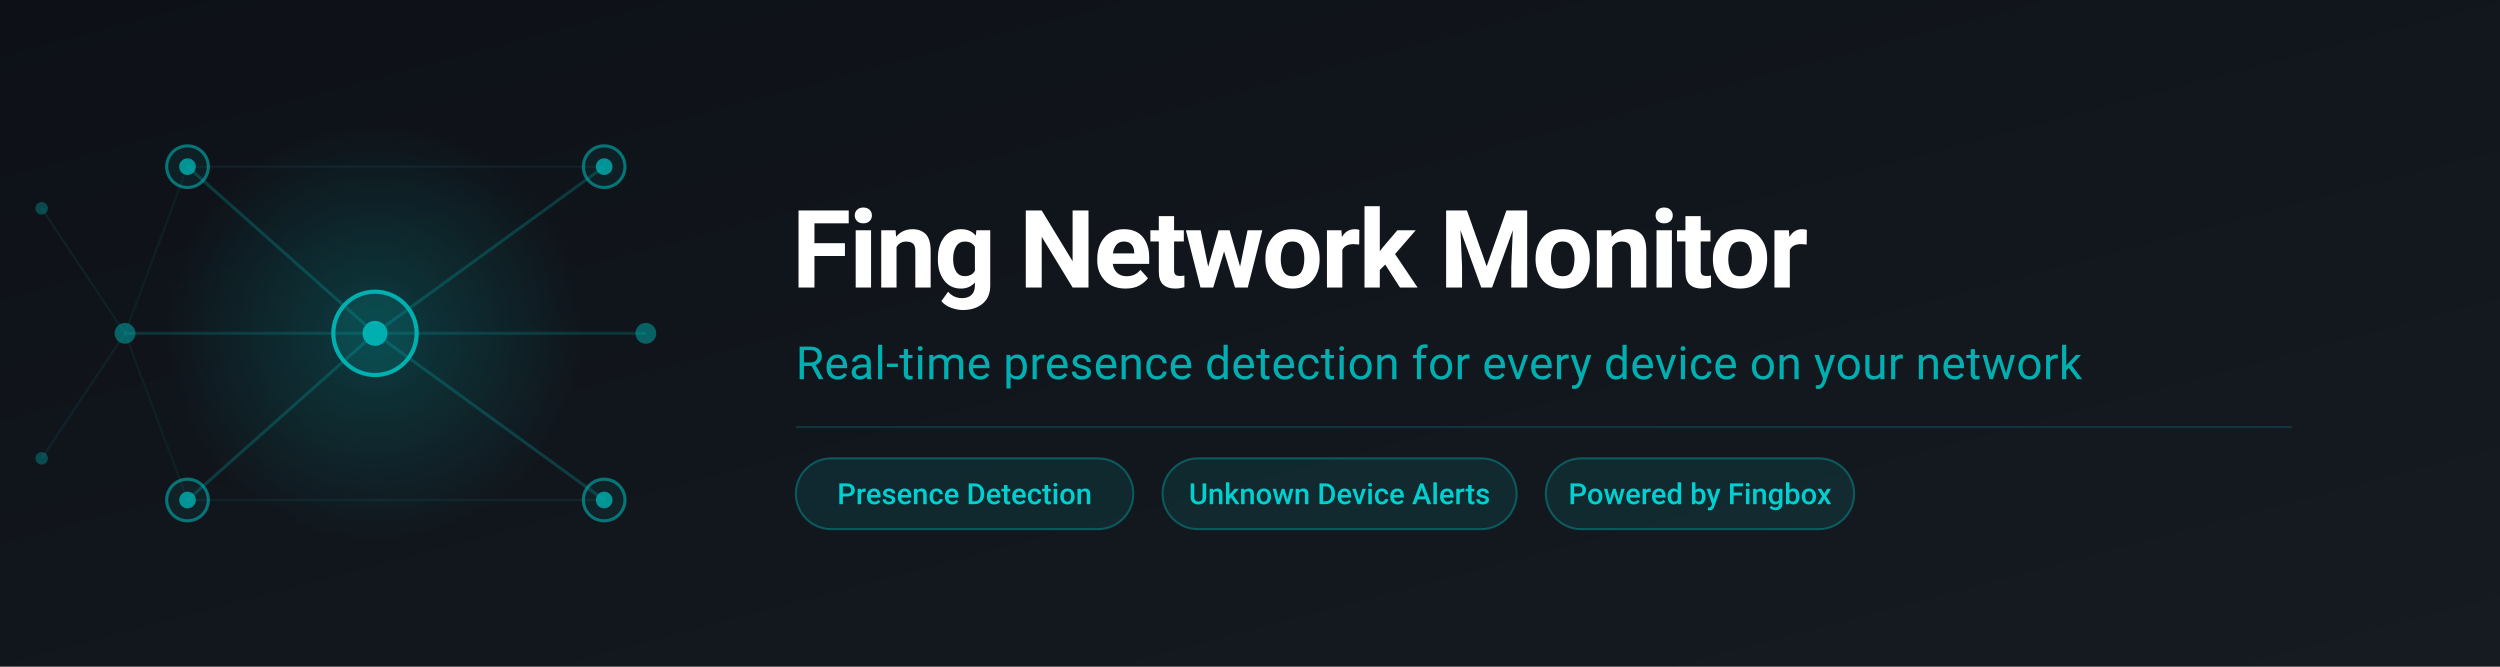
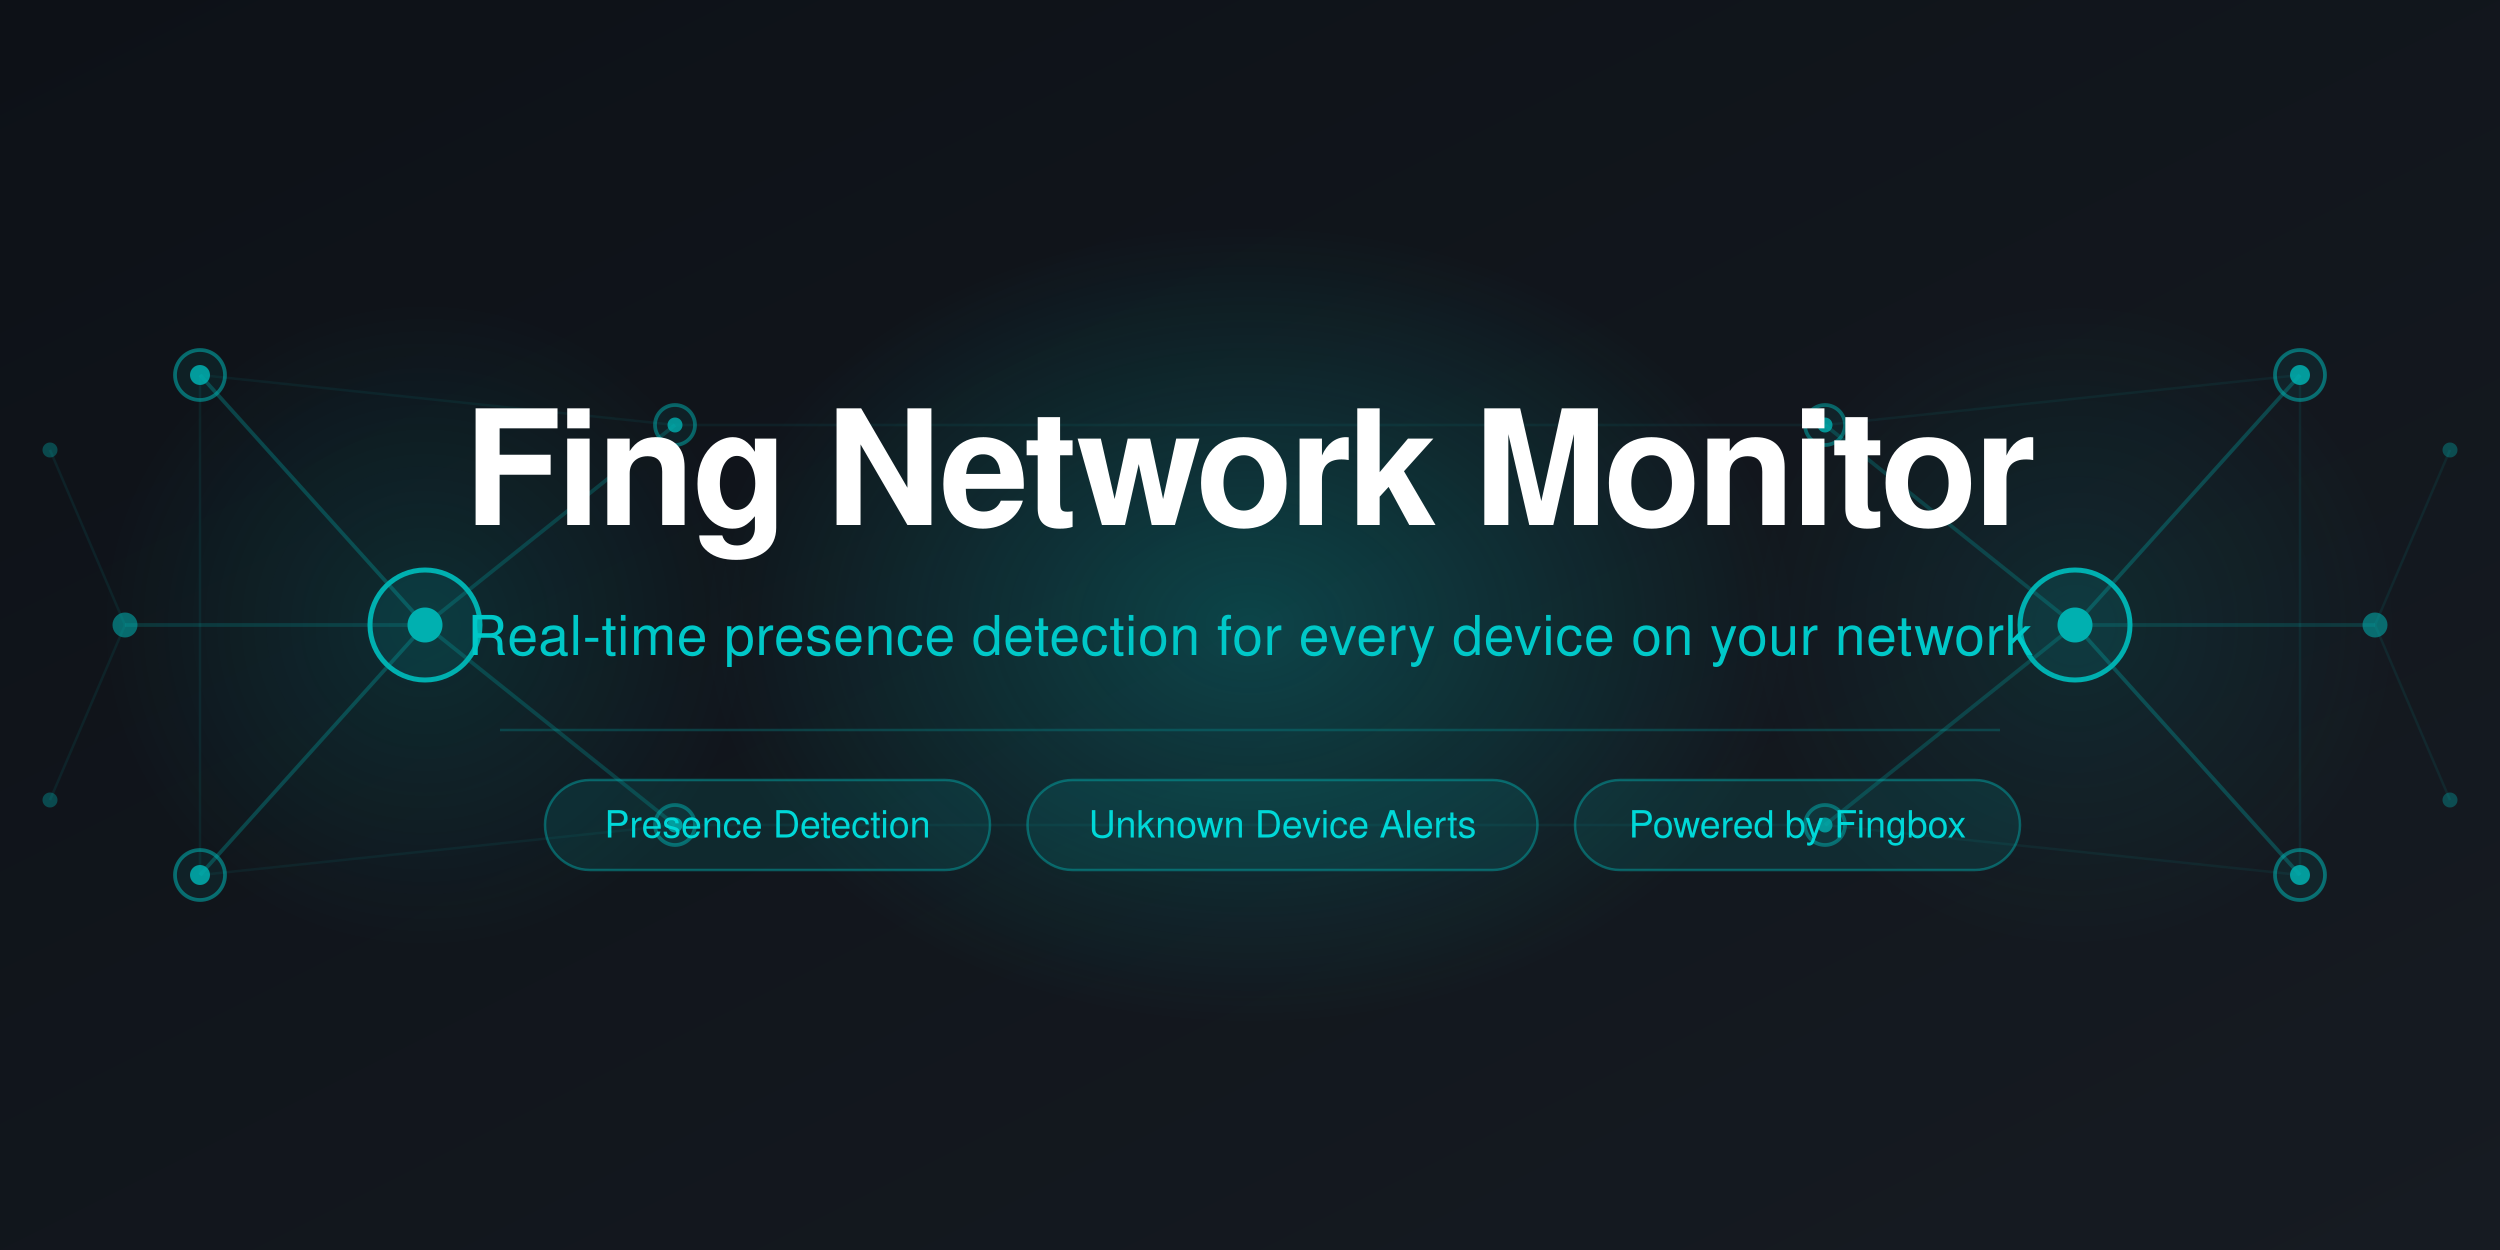
- <svg xmlns="http://www.w3.org/2000/svg" viewBox="0 0 1200 320" width="1200" height="320">
+ <svg xmlns="http://www.w3.org/2000/svg" viewBox="0 0 1000 500" width="1000" height="500">
  <defs>
    <linearGradient id="bg" x1="0%" y1="0%" x2="100%" y2="100%">
      <stop offset="0%" stop-color="#0d1117" />
      <stop offset="100%" stop-color="#161b22" />
    </linearGradient>
-     <radialGradient id="glowCenter" cx="50%" cy="50%" r="50%">
-       <stop offset="0%" stop-color="#00b0b0" stop-opacity="0.25" />
+     <radialGradient id="glowC" cx="50%" cy="50%" r="50%">
+       <stop offset="0%" stop-color="#00b0b0" stop-opacity="0.30" />
      <stop offset="100%" stop-color="#00b0b0" stop-opacity="0" />
    </radialGradient>
-     <radialGradient id="glowLeft" cx="50%" cy="50%" r="50%">
+     <radialGradient id="glowL" cx="50%" cy="50%" r="50%">
+       <stop offset="0%" stop-color="#00b0b0" stop-opacity="0.15" />
+       <stop offset="100%" stop-color="#00b0b0" stop-opacity="0" />
+     </radialGradient>
+     <radialGradient id="glowR" cx="50%" cy="50%" r="50%">
      <stop offset="0%" stop-color="#00b0b0" stop-opacity="0.12" />
      <stop offset="100%" stop-color="#00b0b0" stop-opacity="0" />
    </radialGradient>
  </defs>
-   <rect width="1200" height="320" fill="url(#bg)" />
-   <line x1="180" y1="160" x2="90" y2="80" stroke="#00b0b0" stroke-opacity="0.25" stroke-width="1.5" />
-   <line x1="180" y1="160" x2="90" y2="240" stroke="#00b0b0" stroke-opacity="0.25" stroke-width="1.5" />
-   <line x1="180" y1="160" x2="290" y2="80" stroke="#00b0b0" stroke-opacity="0.25" stroke-width="1.5" />
-   <line x1="180" y1="160" x2="290" y2="240" stroke="#00b0b0" stroke-opacity="0.25" stroke-width="1.5" />
-   <line x1="180" y1="160" x2="60" y2="160" stroke="#00b0b0" stroke-opacity="0.20" stroke-width="1.5" />
-   <line x1="180" y1="160" x2="310" y2="160" stroke="#00b0b0" stroke-opacity="0.20" stroke-width="1.5" />
-   <line x1="90" y1="80" x2="290" y2="80" stroke="#00b0b0" stroke-opacity="0.10" stroke-width="1" />
-   <line x1="90" y1="240" x2="290" y2="240" stroke="#00b0b0" stroke-opacity="0.10" stroke-width="1" />
-   <line x1="90" y1="80" x2="60" y2="160" stroke="#00b0b0" stroke-opacity="0.08" stroke-width="1" />
-   <line x1="90" y1="240" x2="60" y2="160" stroke="#00b0b0" stroke-opacity="0.08" stroke-width="1" />
-   <line x1="60" y1="160" x2="20" y2="100" stroke="#00b0b0" stroke-opacity="0.10" stroke-width="1" />
-   <line x1="60" y1="160" x2="20" y2="220" stroke="#00b0b0" stroke-opacity="0.10" stroke-width="1" />
-   <ellipse cx="180" cy="160" rx="100" ry="100" fill="url(#glowCenter)" />
-   <circle cx="180" cy="160" r="20" fill="#00b0b0" fill-opacity="0.15" stroke="#00b0b0" stroke-width="2" />
-   <circle cx="180" cy="160" r="6" fill="#00b0b0" />
-   <circle cx="90" cy="80" r="10" fill="#00b0b0" fill-opacity="0.08" stroke="#00b0b0" stroke-opacity="0.6" stroke-width="1.5" />
-   <circle cx="90" cy="80" r="4" fill="#00b0b0" fill-opacity="0.8" />
-   <circle cx="290" cy="80" r="10" fill="#00b0b0" fill-opacity="0.08" stroke="#00b0b0" stroke-opacity="0.6" stroke-width="1.5" />
-   <circle cx="290" cy="80" r="4" fill="#00b0b0" fill-opacity="0.8" />
-   <circle cx="90" cy="240" r="10" fill="#00b0b0" fill-opacity="0.08" stroke="#00b0b0" stroke-opacity="0.6" stroke-width="1.5" />
-   <circle cx="90" cy="240" r="4" fill="#00b0b0" fill-opacity="0.8" />
-   <circle cx="290" cy="240" r="10" fill="#00b0b0" fill-opacity="0.08" stroke="#00b0b0" stroke-opacity="0.6" stroke-width="1.5" />
-   <circle cx="290" cy="240" r="4" fill="#00b0b0" fill-opacity="0.8" />
-   <circle cx="60" cy="160" r="5" fill="#00b0b0" fill-opacity="0.5" />
-   <circle cx="310" cy="160" r="5" fill="#00b0b0" fill-opacity="0.5" />
-   <circle cx="20" cy="100" r="3" fill="#00b0b0" fill-opacity="0.35" />
-   <circle cx="20" cy="220" r="3" fill="#00b0b0" fill-opacity="0.35" />
-   <text x="380" y="138" font-family="-apple-system, BlinkMacSystemFont, 'Segoe UI', Roboto, Helvetica, sans-serif" font-size="52" font-weight="700" fill="#ffffff" letter-spacing="-1">
+   <rect width="1000" height="500" fill="url(#bg)" />
+   <ellipse cx="170" cy="250" rx="130" ry="130" fill="url(#glowL)" />
+   <line x1="170" y1="250" x2="80" y2="150" stroke="#00b0b0" stroke-opacity="0.30" stroke-width="1.5" />
+   <line x1="170" y1="250" x2="80" y2="350" stroke="#00b0b0" stroke-opacity="0.30" stroke-width="1.5" />
+   <line x1="170" y1="250" x2="270" y2="170" stroke="#00b0b0" stroke-opacity="0.25" stroke-width="1.5" />
+   <line x1="170" y1="250" x2="270" y2="330" stroke="#00b0b0" stroke-opacity="0.25" stroke-width="1.5" />
+   <line x1="170" y1="250" x2="50" y2="250" stroke="#00b0b0" stroke-opacity="0.20" stroke-width="1.5" />
+   <line x1="80" y1="150" x2="80" y2="350" stroke="#00b0b0" stroke-opacity="0.10" stroke-width="1" />
+   <line x1="80" y1="150" x2="270" y2="170" stroke="#00b0b0" stroke-opacity="0.08" stroke-width="1" />
+   <line x1="80" y1="350" x2="270" y2="330" stroke="#00b0b0" stroke-opacity="0.08" stroke-width="1" />
+   <line x1="50" y1="250" x2="20" y2="180" stroke="#00b0b0" stroke-opacity="0.10" stroke-width="1" />
+   <line x1="50" y1="250" x2="20" y2="320" stroke="#00b0b0" stroke-opacity="0.10" stroke-width="1" />
+   <circle cx="170" cy="250" r="22" fill="#00b0b0" fill-opacity="0.12" stroke="#00b0b0" stroke-width="2" />
+   <circle cx="170" cy="250" r="7" fill="#00b0b0" />
+   <circle cx="80" cy="150" r="10" fill="#00b0b0" fill-opacity="0.08" stroke="#00b0b0" stroke-opacity="0.55" stroke-width="1.5" />
+   <circle cx="80" cy="150" r="4" fill="#00b0b0" fill-opacity="0.85" />
+   <circle cx="80" cy="350" r="10" fill="#00b0b0" fill-opacity="0.08" stroke="#00b0b0" stroke-opacity="0.55" stroke-width="1.5" />
+   <circle cx="80" cy="350" r="4" fill="#00b0b0" fill-opacity="0.85" />
+   <circle cx="270" cy="170" r="8" fill="#00b0b0" fill-opacity="0.08" stroke="#00b0b0" stroke-opacity="0.50" stroke-width="1.5" />
+   <circle cx="270" cy="170" r="3" fill="#00b0b0" fill-opacity="0.8" />
+   <circle cx="270" cy="330" r="8" fill="#00b0b0" fill-opacity="0.08" stroke="#00b0b0" stroke-opacity="0.50" stroke-width="1.5" />
+   <circle cx="270" cy="330" r="3" fill="#00b0b0" fill-opacity="0.8" />
+   <circle cx="50" cy="250" r="5" fill="#00b0b0" fill-opacity="0.55" />
+   <circle cx="20" cy="180" r="3" fill="#00b0b0" fill-opacity="0.35" />
+   <circle cx="20" cy="320" r="3" fill="#00b0b0" fill-opacity="0.35" />
+   <ellipse cx="830" cy="250" rx="130" ry="130" fill="url(#glowR)" />
+   <line x1="830" y1="250" x2="920" y2="150" stroke="#00b0b0" stroke-opacity="0.30" stroke-width="1.5" />
+   <line x1="830" y1="250" x2="920" y2="350" stroke="#00b0b0" stroke-opacity="0.30" stroke-width="1.5" />
+   <line x1="830" y1="250" x2="730" y2="170" stroke="#00b0b0" stroke-opacity="0.25" stroke-width="1.5" />
+   <line x1="830" y1="250" x2="730" y2="330" stroke="#00b0b0" stroke-opacity="0.25" stroke-width="1.5" />
+   <line x1="830" y1="250" x2="950" y2="250" stroke="#00b0b0" stroke-opacity="0.20" stroke-width="1.5" />
+   <line x1="920" y1="150" x2="920" y2="350" stroke="#00b0b0" stroke-opacity="0.10" stroke-width="1" />
+   <line x1="920" y1="150" x2="730" y2="170" stroke="#00b0b0" stroke-opacity="0.08" stroke-width="1" />
+   <line x1="920" y1="350" x2="730" y2="330" stroke="#00b0b0" stroke-opacity="0.08" stroke-width="1" />
+   <line x1="950" y1="250" x2="980" y2="180" stroke="#00b0b0" stroke-opacity="0.10" stroke-width="1" />
+   <line x1="950" y1="250" x2="980" y2="320" stroke="#00b0b0" stroke-opacity="0.10" stroke-width="1" />
+   <circle cx="830" cy="250" r="22" fill="#00b0b0" fill-opacity="0.12" stroke="#00b0b0" stroke-width="2" />
+   <circle cx="830" cy="250" r="7" fill="#00b0b0" />
+   <circle cx="920" cy="150" r="10" fill="#00b0b0" fill-opacity="0.08" stroke="#00b0b0" stroke-opacity="0.55" stroke-width="1.5" />
+   <circle cx="920" cy="150" r="4" fill="#00b0b0" fill-opacity="0.85" />
+   <circle cx="920" cy="350" r="10" fill="#00b0b0" fill-opacity="0.08" stroke="#00b0b0" stroke-opacity="0.55" stroke-width="1.5" />
+   <circle cx="920" cy="350" r="4" fill="#00b0b0" fill-opacity="0.85" />
+   <circle cx="730" cy="170" r="8" fill="#00b0b0" fill-opacity="0.08" stroke="#00b0b0" stroke-opacity="0.50" stroke-width="1.5" />
+   <circle cx="730" cy="170" r="3" fill="#00b0b0" fill-opacity="0.8" />
+   <circle cx="730" cy="330" r="8" fill="#00b0b0" fill-opacity="0.08" stroke="#00b0b0" stroke-opacity="0.50" stroke-width="1.5" />
+   <circle cx="730" cy="330" r="3" fill="#00b0b0" fill-opacity="0.8" />
+   <circle cx="950" cy="250" r="5" fill="#00b0b0" fill-opacity="0.55" />
+   <circle cx="980" cy="180" r="3" fill="#00b0b0" fill-opacity="0.35" />
+   <circle cx="980" cy="320" r="3" fill="#00b0b0" fill-opacity="0.35" />
+   <line x1="270" y1="170" x2="730" y2="170" stroke="#00b0b0" stroke-opacity="0.08" stroke-width="1" />
+   <line x1="270" y1="330" x2="730" y2="330" stroke="#00b0b0" stroke-opacity="0.08" stroke-width="1" />
+   <ellipse cx="500" cy="250" rx="220" ry="160" fill="url(#glowC)" />
+   <text x="500" y="210" text-anchor="middle" font-family="-apple-system, BlinkMacSystemFont, 'Helvetica Neue', Helvetica, Arial, sans-serif" font-size="64" font-weight="700" fill="#ffffff" letter-spacing="-1.5">
    Fing Network Monitor
  </text>
-   <text x="382" y="182" font-family="-apple-system, BlinkMacSystemFont, 'Segoe UI', Roboto, Helvetica, sans-serif" font-size="22" font-weight="400" fill="#00b0b0" letter-spacing="0.2">
+   <text x="500" y="262" text-anchor="middle" font-family="-apple-system, BlinkMacSystemFont, 'Helvetica Neue', Helvetica, Arial, sans-serif" font-size="22" font-weight="400" fill="#00c8c8" letter-spacing="0.3">
    Real-time presence detection for every device on your network
  </text>
-   <line x1="382" y1="205" x2="1100" y2="205" stroke="#00b0b0" stroke-opacity="0.2" stroke-width="1" />
-   <rect x="382" y="220" width="162" height="34" rx="17" fill="#00b0b0" fill-opacity="0.12" stroke="#00b0b0" stroke-opacity="0.4" stroke-width="1" />
-   <text x="463" y="242" text-anchor="middle" font-family="-apple-system, BlinkMacSystemFont, 'Segoe UI', Roboto, Helvetica, sans-serif" font-size="14" font-weight="500" fill="#00d0d0">Presence Detection</text>
-   <rect x="558" y="220" width="170" height="34" rx="17" fill="#00b0b0" fill-opacity="0.12" stroke="#00b0b0" stroke-opacity="0.4" stroke-width="1" />
-   <text x="643" y="242" text-anchor="middle" font-family="-apple-system, BlinkMacSystemFont, 'Segoe UI', Roboto, Helvetica, sans-serif" font-size="14" font-weight="500" fill="#00d0d0">Unknown Device Alerts</text>
-   <rect x="742" y="220" width="148" height="34" rx="17" fill="#00b0b0" fill-opacity="0.12" stroke="#00b0b0" stroke-opacity="0.4" stroke-width="1" />
-   <text x="816" y="242" text-anchor="middle" font-family="-apple-system, BlinkMacSystemFont, 'Segoe UI', Roboto, Helvetica, sans-serif" font-size="14" font-weight="500" fill="#00d0d0">Powered by Fingbox</text>
+   <line x1="200" y1="292" x2="800" y2="292" stroke="#00b0b0" stroke-opacity="0.25" stroke-width="1" />
+   <rect x="218" y="312" width="178" height="36" rx="18" fill="#00b0b0" fill-opacity="0.13" stroke="#00b0b0" stroke-opacity="0.45" stroke-width="1" />
+   <text x="307" y="335" text-anchor="middle" font-family="-apple-system, BlinkMacSystemFont, 'Helvetica Neue', Helvetica, Arial, sans-serif" font-size="15" font-weight="500" fill="#00d8d8">Presence Detection</text>
+   <rect x="411" y="312" width="204" height="36" rx="18" fill="#00b0b0" fill-opacity="0.13" stroke="#00b0b0" stroke-opacity="0.45" stroke-width="1" />
+   <text x="513" y="335" text-anchor="middle" font-family="-apple-system, BlinkMacSystemFont, 'Helvetica Neue', Helvetica, Arial, sans-serif" font-size="15" font-weight="500" fill="#00d8d8">Unknown Device Alerts</text>
+   <rect x="630" y="312" width="178" height="36" rx="18" fill="#00b0b0" fill-opacity="0.13" stroke="#00b0b0" stroke-opacity="0.45" stroke-width="1" />
+   <text x="719" y="335" text-anchor="middle" font-family="-apple-system, BlinkMacSystemFont, 'Helvetica Neue', Helvetica, Arial, sans-serif" font-size="15" font-weight="500" fill="#00d8d8">Powered by Fingbox</text>
</svg>
